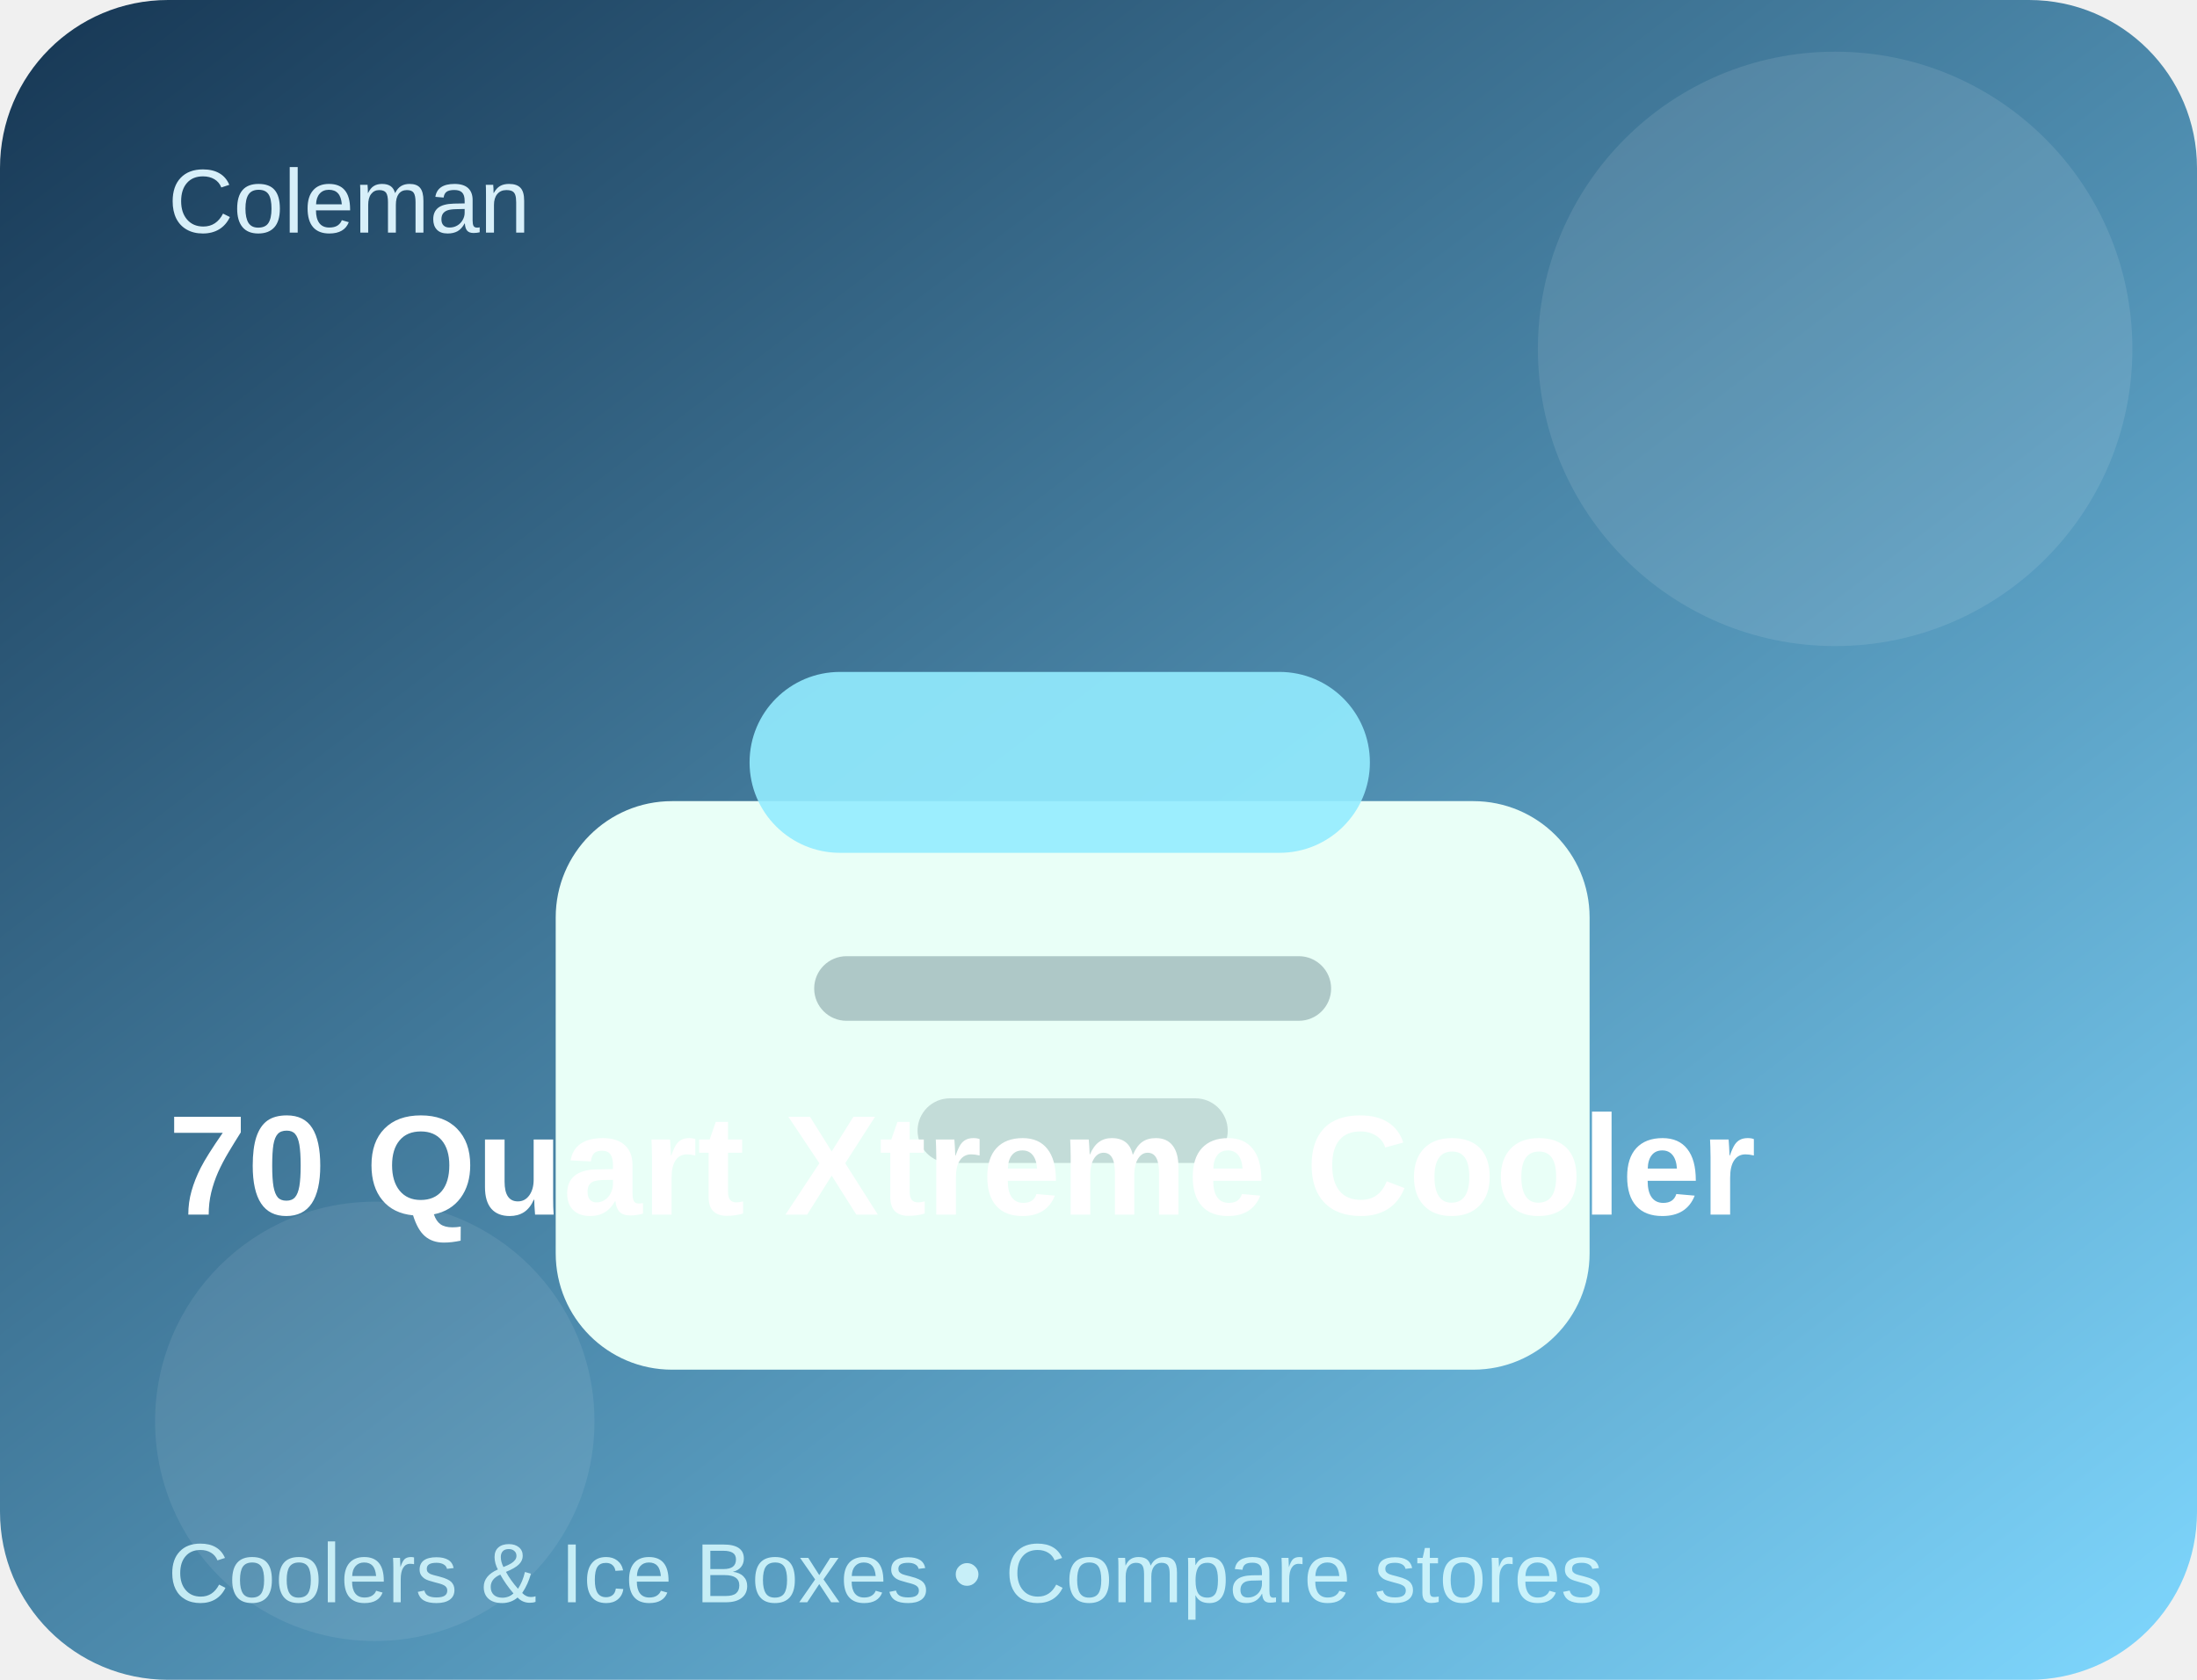
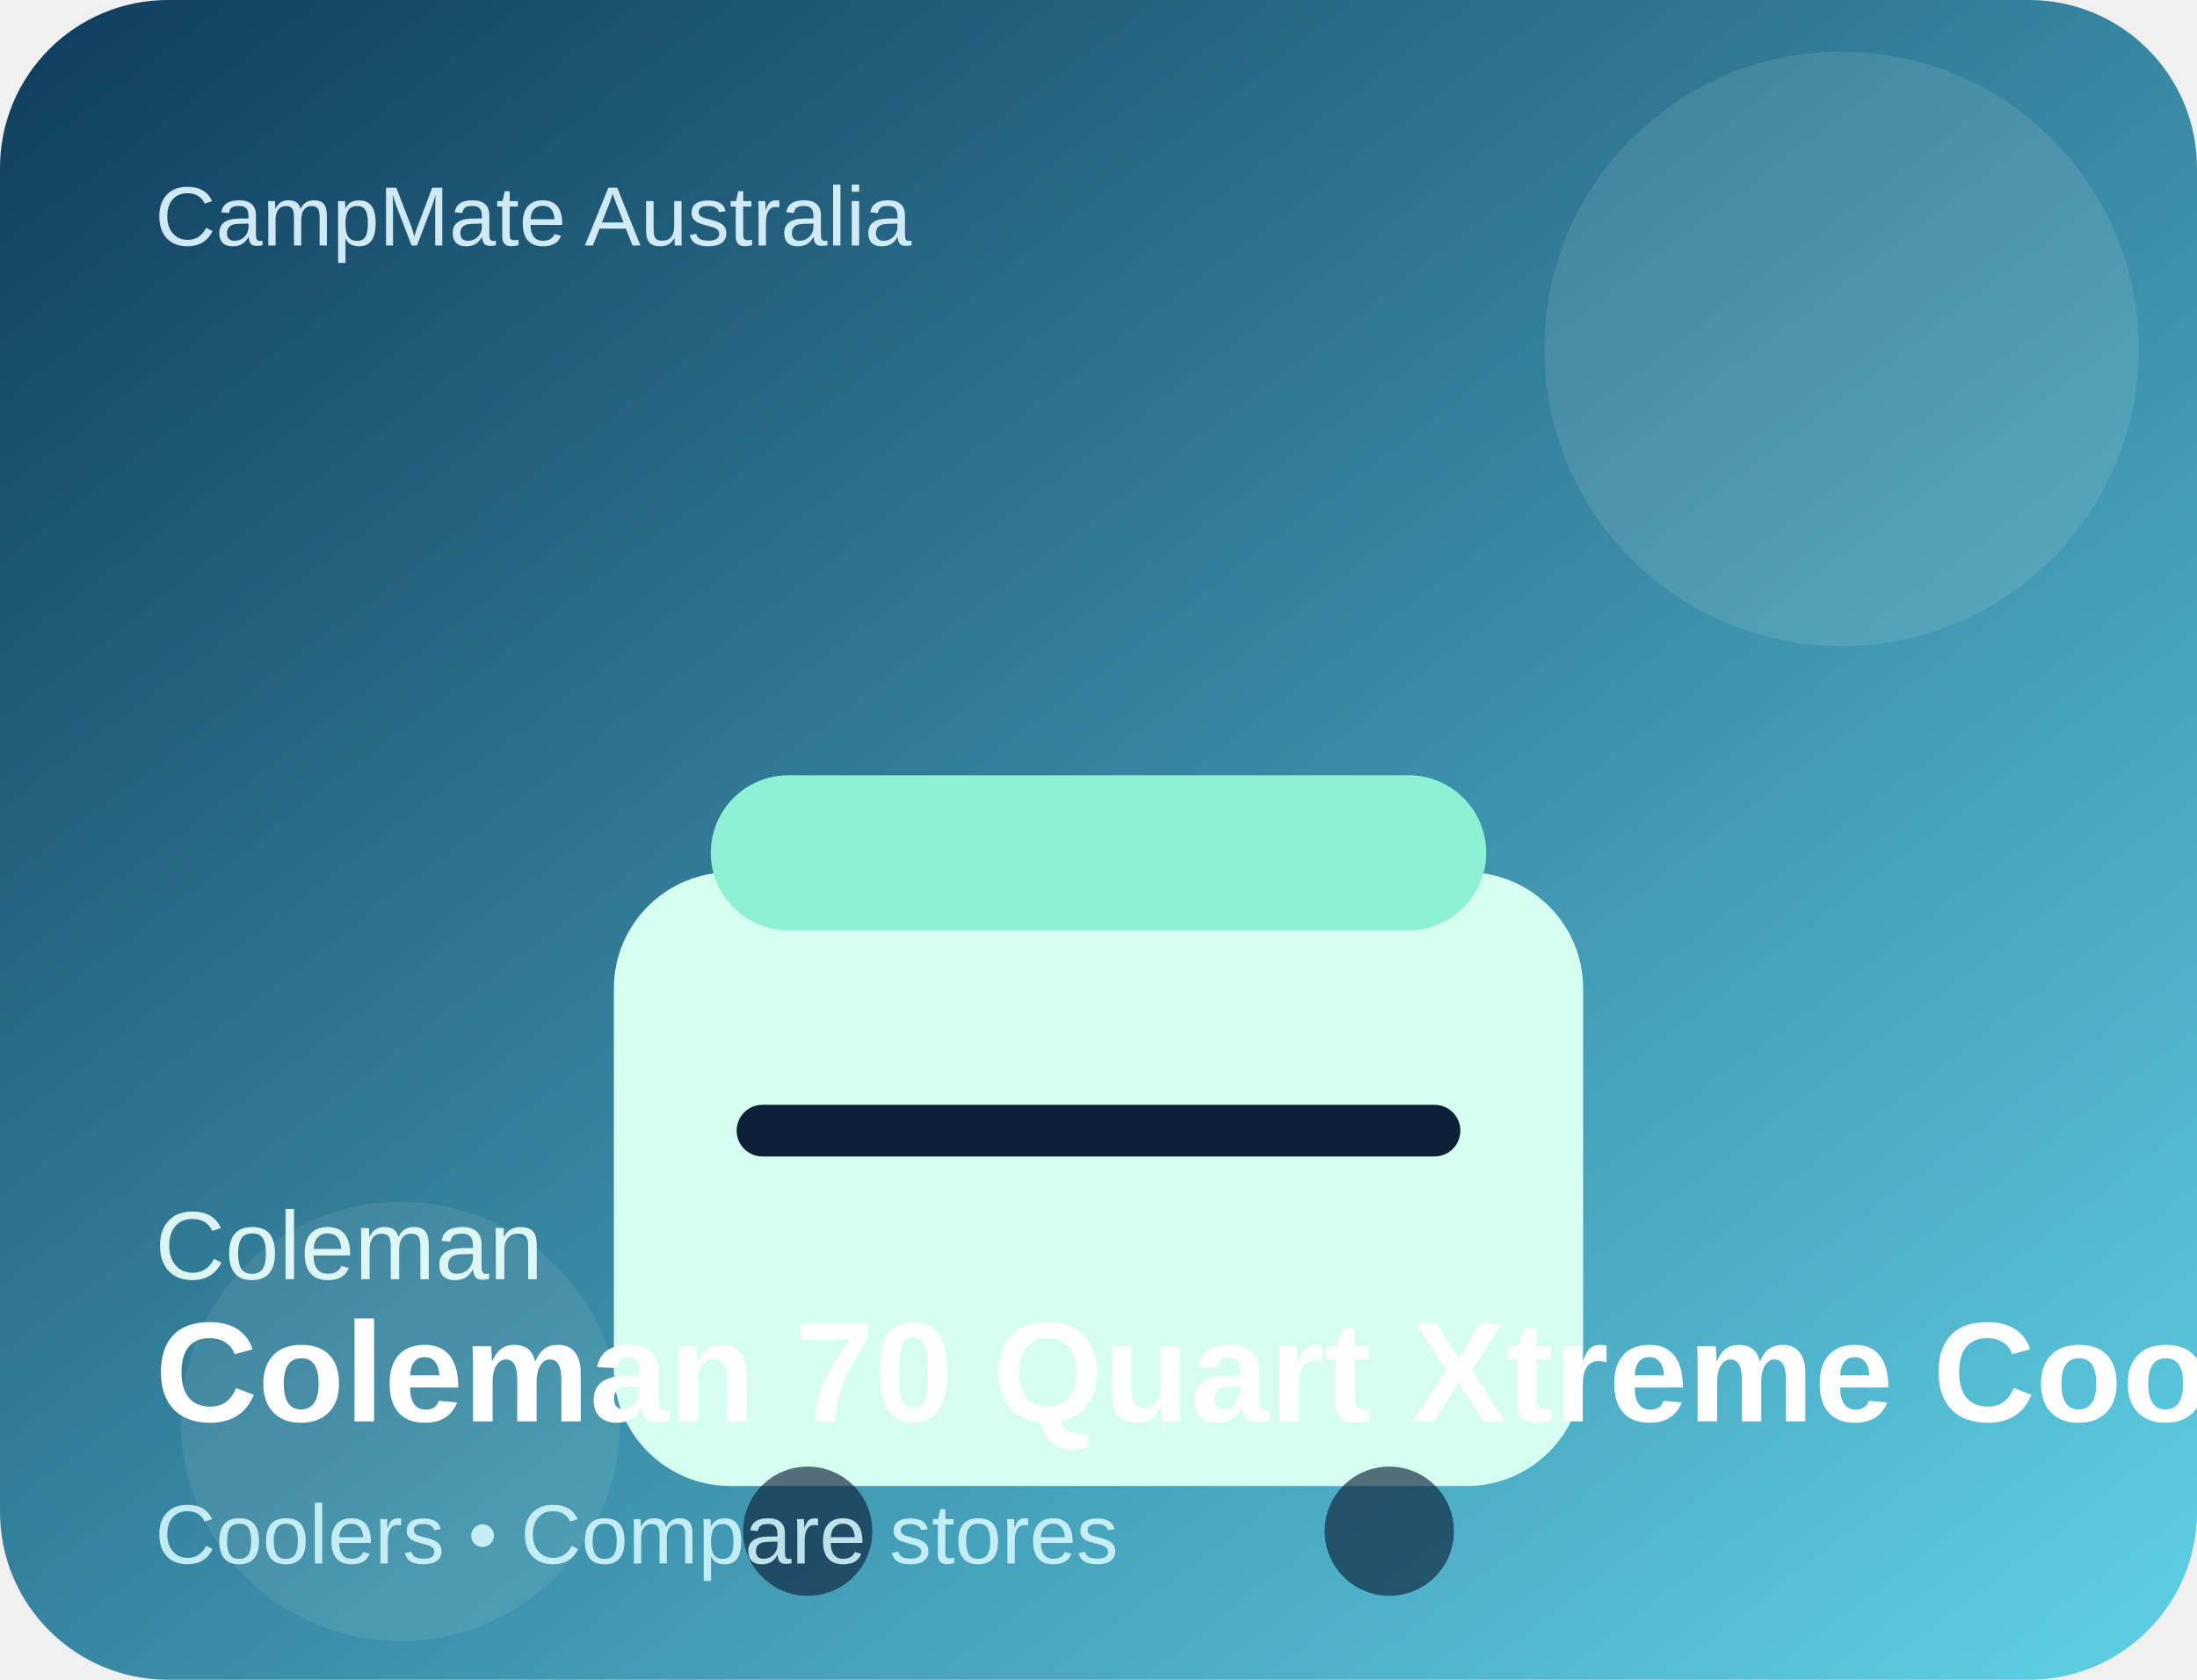
- <svg xmlns="http://www.w3.org/2000/svg" viewBox="0 0 340 260" role="img" aria-label="70 Quart Xtreme Cooler">
+ <svg xmlns="http://www.w3.org/2000/svg" viewBox="0 0 340 260" role="img" aria-label="Coleman 70 Quart Xtreme Cooler">
  <defs>
    <linearGradient id="g" x1="0" y1="0" x2="1" y2="1">
-       <stop offset="0%" stop-color="#163653" />
-       <stop offset="100%" stop-color="#7fd8ff" />
+       <stop offset="0%" stop-color="#0f3b5c" />
+       <stop offset="100%" stop-color="#60d1e6" />
    </linearGradient>
  </defs>
  <rect width="340" height="260" rx="26" fill="url(#g)" />
-   <circle cx="284" cy="54" r="46" fill="#ffffff" opacity="0.10" />
-   <circle cx="58" cy="220" r="34" fill="#ffffff" opacity="0.08" />
-   <rect x="86" y="124" width="160" height="88" rx="18" fill="#e9fff7" />
-   <rect x="116" y="104" width="96" height="28" rx="14" fill="#93ecff" opacity="0.9" />
-   <rect x="126" y="148" width="80" height="10" rx="5" fill="#163b4b" opacity="0.28" />
-   <rect x="142" y="170" width="48" height="10" rx="5" fill="#163b4b" opacity="0.18" />
-   <text x="26" y="36" font-family="Arial, Helvetica, sans-serif" font-size="14" fill="#dff6ff" opacity="0.96">Coleman</text>
-   <text x="26" y="188" font-family="Arial, Helvetica, sans-serif" font-size="22" font-weight="700" fill="#ffffff">70 Quart Xtreme Cooler</text>
-   <text x="26" y="248" font-family="Arial, Helvetica, sans-serif" font-size="13" fill="#d8faff" opacity="0.86">Coolers &amp; Ice Boxes • Compare stores</text>
+   <circle cx="285" cy="54" r="46" fill="#ffffff" opacity="0.10" />
+   <circle cx="62" cy="220" r="34" fill="#ffffff" opacity="0.08" />
+   <rect x="95" y="135" width="150" height="95" rx="18" fill="#d7fff1" />
+   <rect x="110" y="120" width="120" height="24" rx="12" fill="#8ef0d5" />
+   <path d="M118 175 h104" stroke="#0c203a" stroke-width="8" stroke-linecap="round" />
+   <circle cx="125" cy="237" r="10" fill="#0c203a" opacity="0.65" />
+   <circle cx="215" cy="237" r="10" fill="#0c203a" opacity="0.65" />
+   <text x="24" y="38" font-family="Arial, Helvetica, sans-serif" font-size="13" fill="#dff6ff" opacity="0.92">CampMate Australia</text>
+   <text x="24" y="198" font-family="Arial, Helvetica, sans-serif" font-size="15" fill="#ecfffb" opacity="0.92">Coleman</text>
+   <text x="24" y="220" font-family="Arial, Helvetica, sans-serif" font-size="22" font-weight="700" fill="#ffffff">Coleman 70 Quart Xtreme Cooler</text>
+   <text x="24" y="242" font-family="Arial, Helvetica, sans-serif" font-size="13" fill="#d8faff" opacity="0.86">Coolers • Compare stores</text>
</svg>
